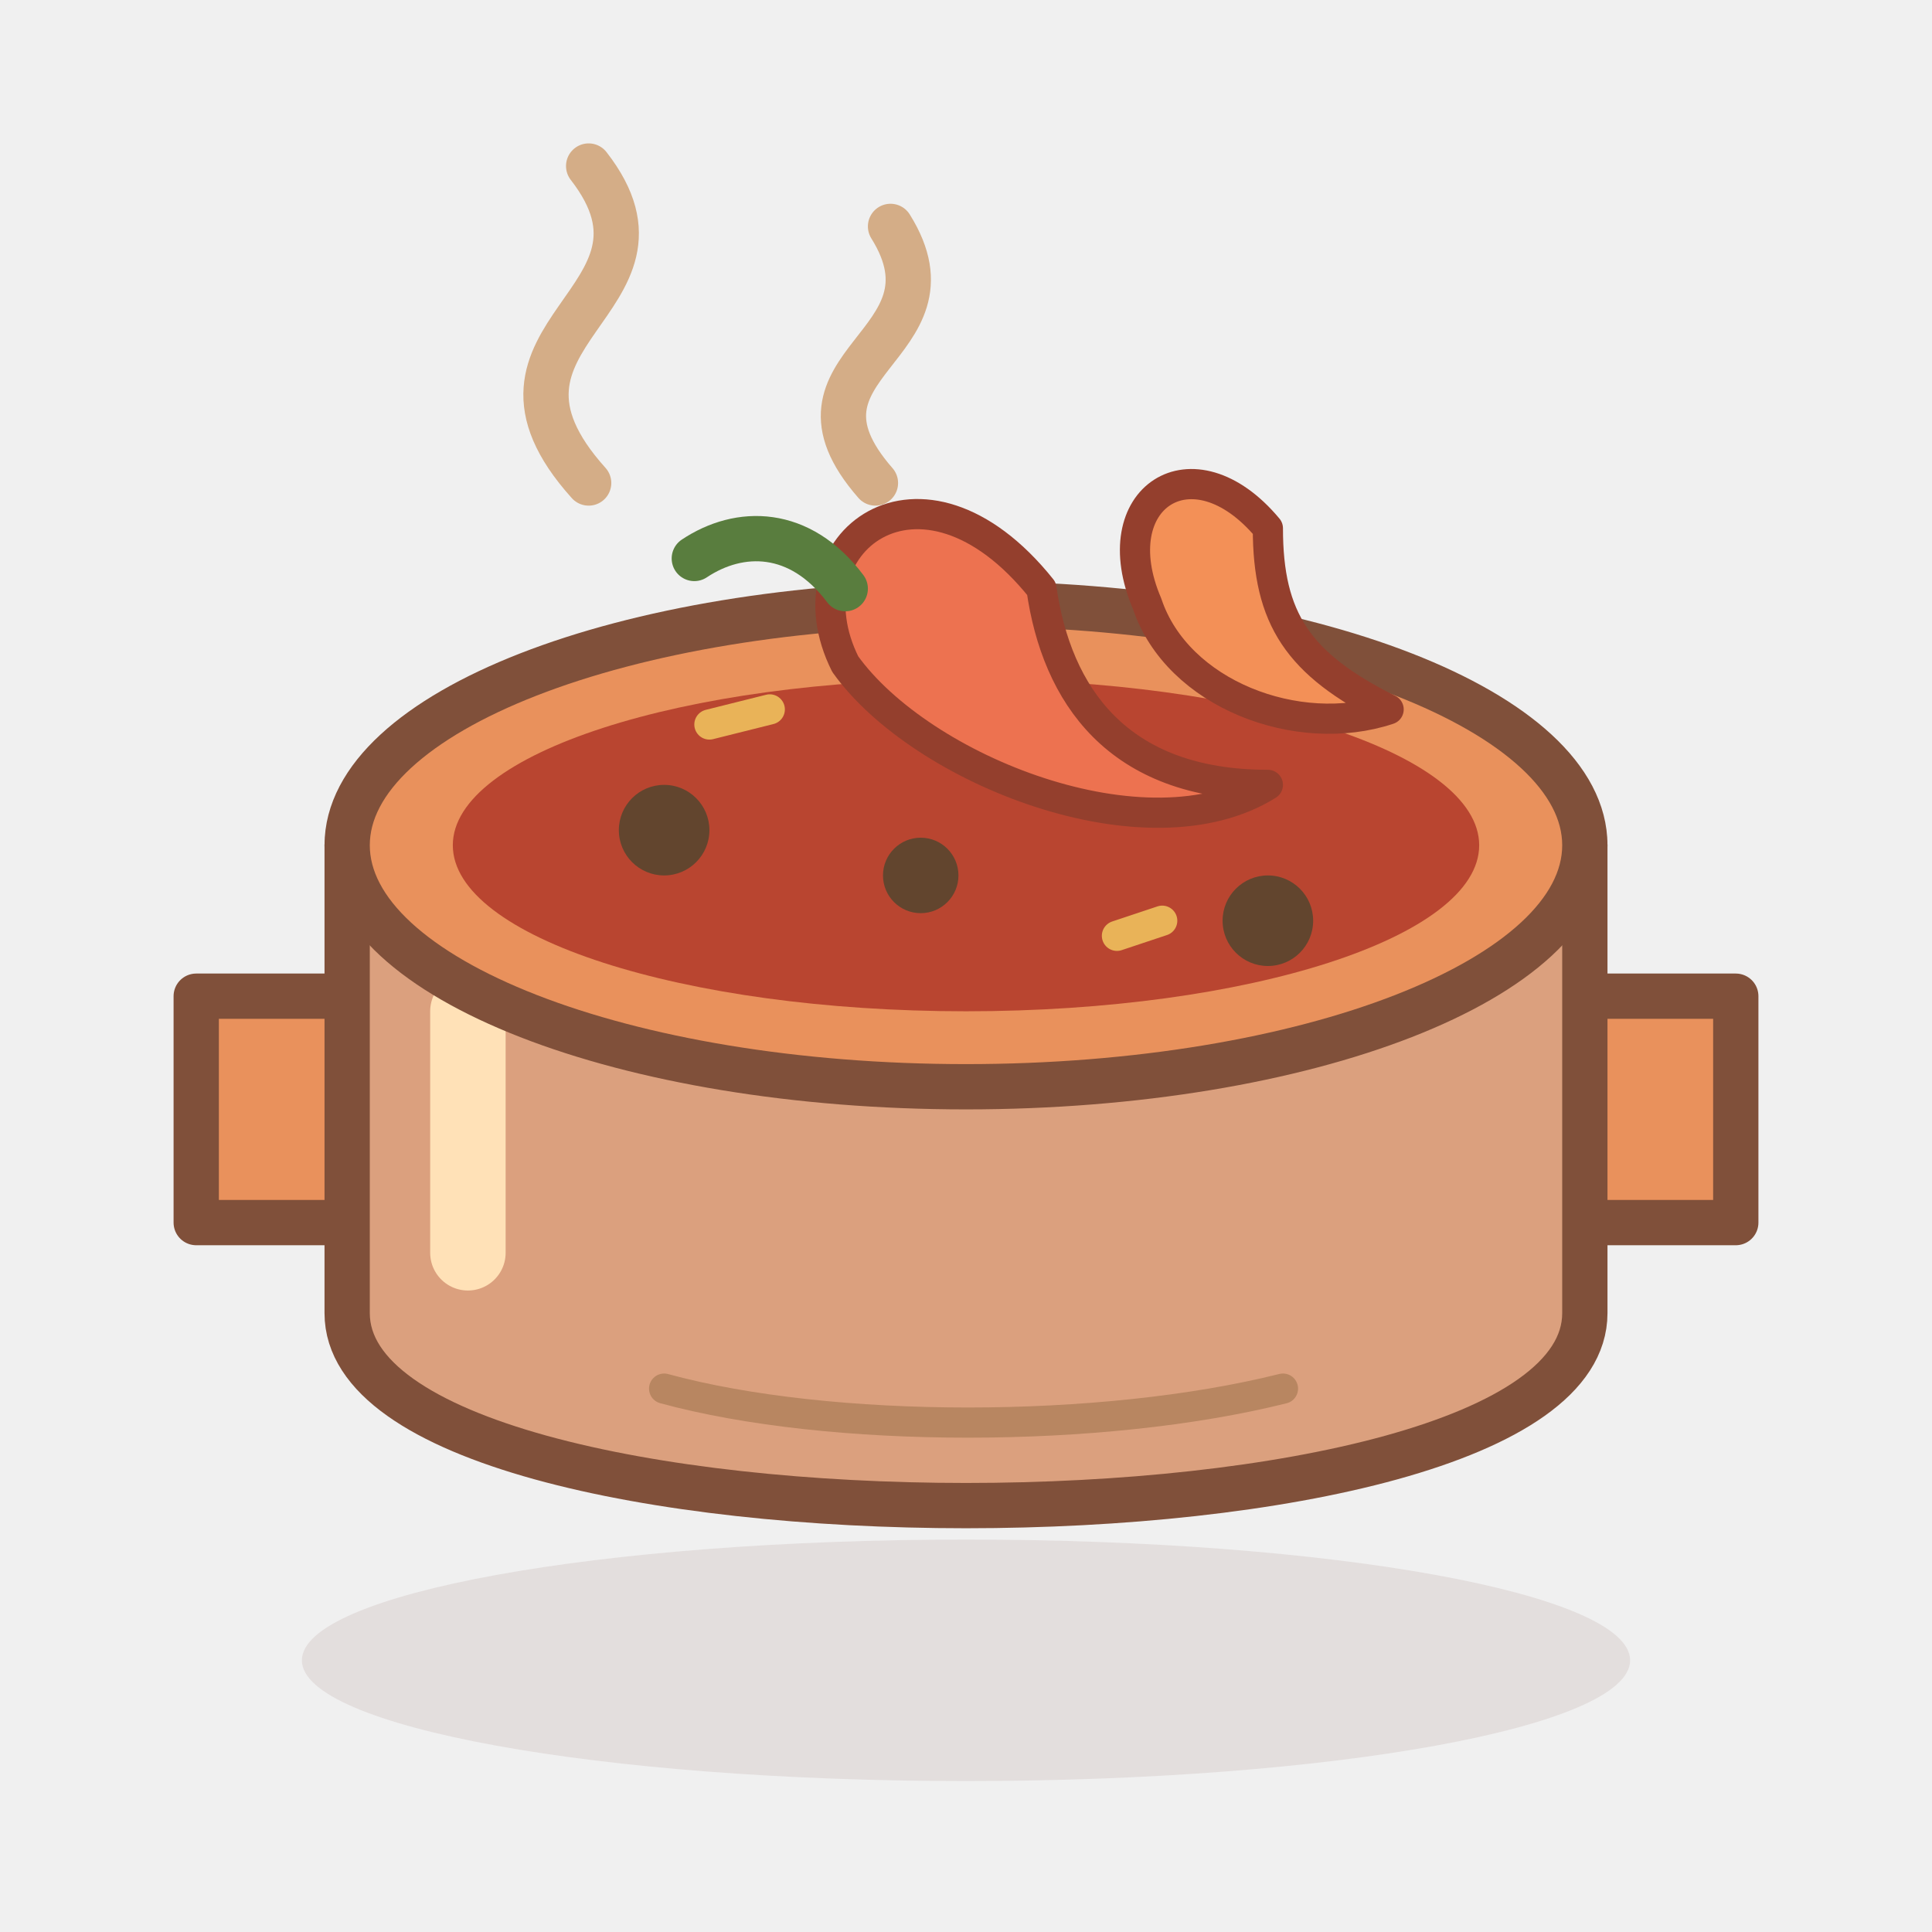
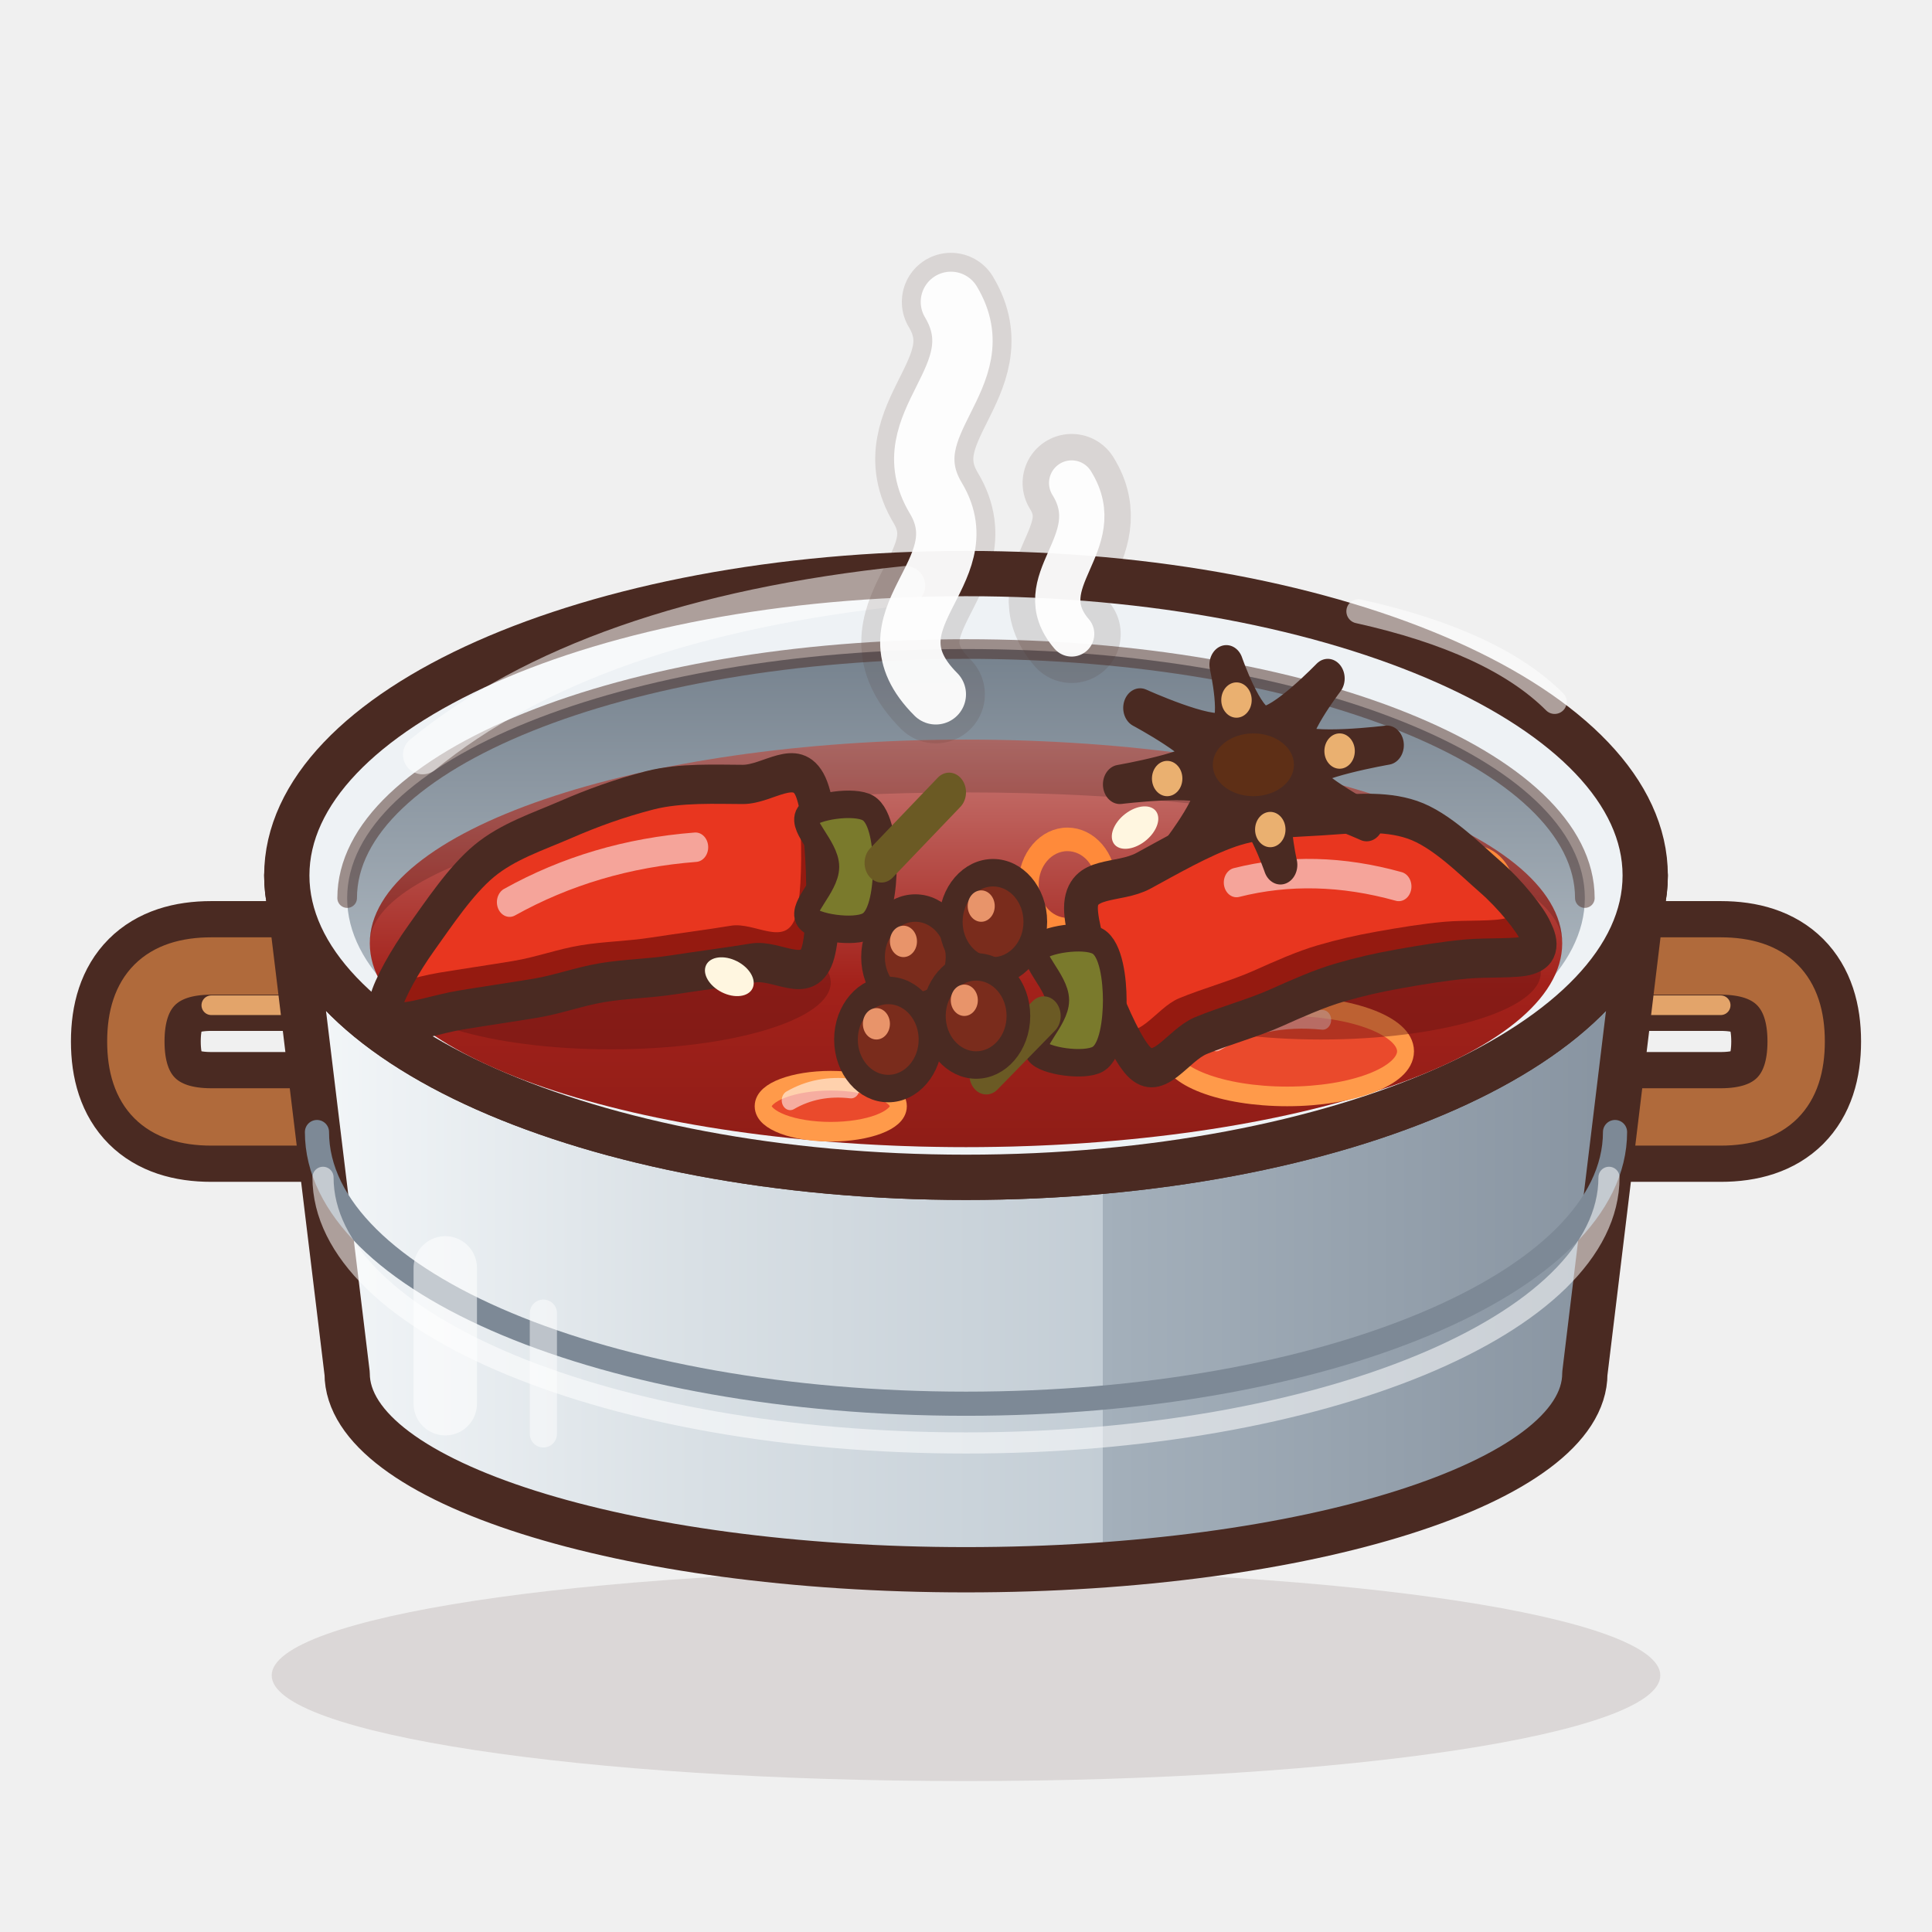
- <svg xmlns="http://www.w3.org/2000/svg" viewBox="0 0 128 128" fill="none">
-   <ellipse cx="64" cy="110" rx="44" ry="8" fill="#723c36" opacity=".1" />
-   <g stroke="#80503a" stroke-width="3" stroke-linecap="round" stroke-linejoin="round">
-     <path d="M25 66H13v15h15m73-15h14v15h-15" fill="#e9915c" />
-     <path d="M23 56h82v31c0 17-82 17-82 0V56Z" fill="#dba07e" />
-     <path d="M31 67v16" stroke="#ffe1b7" stroke-width="5" />
-     <ellipse cx="64" cy="56" rx="41" ry="16" fill="#e9915c" />
-     <ellipse cx="64" cy="56" rx="34" ry="11" fill="#b94530" stroke="none" />
-     <path d="M69 39c-8-10-17-3-13 5 5 7 20 13 28 8-10 0-14-6-15-13Z" fill="#ed7250" stroke="#943f2d" stroke-width="2" />
-     <path d="M56 39c-3-4-7-4-10-2" stroke="#597d3e" stroke-width="3" />
-     <path d="M84 35c-5-6-11-2-8 5 2 6 10 9 16 7-6-3-8-6-8-12Z" fill="#f39057" stroke="#943f2d" stroke-width="2" />
-     <g fill="#62452e" stroke="none">
-       <circle cx="44" cy="55" r="3" />
-       <circle cx="61" cy="58" r="2.5" />
-       <circle cx="84" cy="61" r="3" />
+ <svg xmlns="http://www.w3.org/2000/svg" viewBox="0 0 128 128" stroke-linecap="round" stroke-linejoin="round">
+   <style>.o,.p,.q,.s,.t,.u{stroke:#4a2a22}.o,.p,.q,.h,.l{fill:none}.o,.s{stroke-width:3}.p,.t{stroke-width:2}.q,.u{stroke-width:1.4}.h{stroke:#fff;stroke-opacity:.55}</style>
+   <defs>
+     <linearGradient id="m7-1" x1="0" y1="0" x2="1" y2="0">
+       <stop offset="0" stop-color="#f5f8fa" />
+       <stop offset=".3" stop-color="#d9e0e5" />
+       <stop offset=".6" stop-color="#c3cdd5" />
+       <stop offset=".6" stop-color="#a4b0bb" />
+       <stop offset="1" stop-color="#86929f" />
+     </linearGradient>
+     <linearGradient id="m7-2" x1="0" y1="0" x2="0" y2="1">
+       <stop offset="0" stop-color="#76828e" />
+       <stop offset="1" stop-color="#c7d0d7" />
+     </linearGradient>
+     <linearGradient id="m7-3" x1="0" y1="0" x2="0" y2="1">
+       <stop offset="0" stop-color="#c87a76" />
+       <stop offset=".6" stop-color="#A3211A" />
+       <stop offset="1" stop-color="#8f1d17" />
+     </linearGradient>
+     <path id="m7-4" d="M21 64h-7q-5 0-5 5t5 5h8M107 64h7q5 0 5 5t-5 5h-8" />
+     <path id="m7-5" d="M30.3 68.5c.8.1 2.4-.4 3.8-.6s3-.4 4.4-.6s2.6-.6 4-.8s2.7-.2 4.2-.4s3.3-.4 4.7-.6s3.2 1.1 3.8-.4s.4-7.1-.4-8.6s-2.5-.1-4-.1s-3.7-.1-5.5.3s-3.4.9-5 1.5s-3.4 1.1-4.8 2.1s-2.7 2.7-3.7 3.9s-1.9 2.6-2.1 3.3s-.1.9.6 1z" />
+     <path id="m7-6" d="M97.7 63.9c-.3-.6-1.5-1.9-2.7-2.8s-2.9-2.4-4.6-2.9s-3.6-.3-5.4-.2s-3.6.1-5.3.6s-3.7 1.5-5.2 2.2s-3.7.2-3.7 1.9s2.2 6.7 3.4 7.8s2.3-.8 3.7-1.3s3.1-.9 4.4-1.4s2.6-1 3.8-1.3s2.2-.5 3.5-.7s2.7-.4 4-.5s3 0 3.7-.2s.8-.5.4-1.2z" />
+   </defs>
+   <ellipse cx="64" cy="111" rx="46" ry="7" fill="#3a1d16" opacity=".12" />
+   <use href="#m7-4" class="l" stroke="#4a2a22" stroke-width="8.6" />
+   <use href="#m7-4" class="l" stroke="#b06a3b" stroke-width="3.8" />
+   <path d="M14 66.6h5M109 66.6h5" class="l" stroke="#e3a46a" stroke-width="1.3" />
+   <path d="M19 58L23 91A41 13 0 0 0 105 91L109 58A45 20 0 0 1 19 58Z" fill="url(#m7-1)" class="s" />
+   <path d="M21 75A43 18 0 0 0 107 75" class="l" stroke="#7d8996" stroke-width="1.6" />
+   <path d="M21.4 78A42.6 17.6 0 0 0 106.6 78" class="l" stroke="#fff" stroke-width="1.4" opacity=".55" />
+   <path d="M29.5 84v9" class="h" stroke-width="4.2" />
+   <path d="M36 87v8" class="h" stroke-width="1.8" opacity=".9" />
+   <ellipse cx="64" cy="58" rx="45" ry="20" fill="#eef2f5" class="s" />
+   <ellipse cx="64" cy="59.5" rx="41" ry="16.5" fill="url(#m7-2)" />
+   <ellipse cx="64" cy="62.5" rx="39.5" ry="13.5" fill="url(#m7-3)" />
+   <path d="M24.5 62.5A39.5 13.5 0 0 1 103.5 62.5A39.5 10 0 0 0 24.5 62.5Z" fill="#000" opacity=".16" />
+   <path d="M23 59.5A41 16.5 0 0 1 105 59.5" class="l" stroke="#4a2a22" stroke-width="1.3" opacity=".5" />
+   <path d="M28 50Q39 41 60 38.8" class="h" stroke-width="2.6" />
+   <path d="M90 40.5q9 2 13 6" class="h" stroke-width="1.6" />
+   <g transform="matrix(1.12 0 0 1.3 -7.68 -21.35)">
+     <ellipse cx="45" cy="59.5" rx="6.5" ry="2.2" fill="#ea4a2c" stroke="#ff9a4a" stroke-width="1" />
+     <path d="M41.1 59.1q2.6-1.3 5.9-1.1" class="h" stroke-width="1" />
+     <ellipse cx="83" cy="70" rx="7" ry="2.3" fill="#ea4a2c" stroke="#ff9a4a" stroke-width="1" />
+     <path d="M78.8 69.5q2.8-1.4 6.3-1.1" class="h" stroke-width="1" />
+     <ellipse cx="56" cy="72.8" rx="4" ry="1.3" fill="#ea4a2c" stroke="#ff9a4a" stroke-width="1" />
+     <path d="M53.6 72.5q1.6-.8 3.6-.6" class="h" stroke-width="1" />
+     <g fill="none" stroke="#ff8a3a" stroke-width="1.2">
+       <circle cx="70" cy="61.5" r="2.3" />
+       <circle cx="94" cy="62" r="1.9" />
    </g>
-     <path d="m47 48 4-1m23 15 3-1" stroke="#e9b358" stroke-width="2" />
-     <path d="M44 92c11 3 29 3 41 0" stroke="#b88661" stroke-width="2" />
+     <ellipse cx="43" cy="66.5" rx="13" ry="3.4" fill="#621410" opacity=".42" />
+     <ellipse cx="85" cy="66" rx="13" ry="3.4" fill="#621410" opacity=".42" />
+     <use href="#m7-5" fill="#951a10" />
+     <clipPath id="m7-5c">
+       <use href="#m7-5" />
+     </clipPath>
+     <g clip-path="url(#m7-5c)">
+       <use href="#m7-5" fill="#e8361f" x="-1.3" y="-1.9" />
+     </g>
+     <use href="#m7-5" class="p" />
+     <path d="M54.6 58c.4-.5 2.8-.8 3.6-.4s1 2 1 3s-.2 2.6-1 3s-3.2.1-3.6-.4s1.2-1.7 1.2-2.6s-1.6-2.1-1.2-2.6z" fill="#7a7a2c" class="u" />
+     <path d="M59 60.4l4-3.6" class="l" stroke="#6b5a24" stroke-width="2" />
+     <path d="M37 62.4q5-2.4 11-2.8" class="h" stroke-width="1.5" />
+     <use href="#m7-6" fill="#951a10" />
+     <clipPath id="m7-6c">
+       <use href="#m7-6" />
+     </clipPath>
+     <g clip-path="url(#m7-6c)">
+       <use href="#m7-6" fill="#e8361f" x="-1.3" y="-1.9" />
+     </g>
+     <use href="#m7-6" class="p" />
+     <path d="M68.2 64.8c.4-.5 2.8-.8 3.6-.4s1 2 1 3s-.2 2.6-1 3s-3.2.1-3.6-.4s1.2-1.7 1.2-2.6s-1.6-2.1-1.2-2.6z" fill="#7a7a2c" class="u" />
+     <path d="M68.6 68.2l-3.4 3" class="l" stroke="#6b5a24" stroke-width="2" />
+     <path d="M80 61.4q4.6-1 9.6.2" class="h" stroke-width="1.5" />
+     <circle cx="61" cy="65.2" r="2.5" fill="#7a2c1c" class="u" />
+     <circle cx="60.3" cy="64.4" r=".8" fill="#e8946a" />
+     <circle cx="65.6" cy="63.4" r="2.5" fill="#7a2c1c" class="u" />
+     <circle cx="64.9" cy="62.6" r=".8" fill="#e8946a" />
+     <circle cx="64.6" cy="68.2" r="2.5" fill="#7a2c1c" class="u" />
+     <circle cx="63.9" cy="67.4" r=".8" fill="#e8946a" />
+     <circle cx="59.4" cy="69.4" r="2.5" fill="#7a2c1c" class="u" />
+     <circle cx="58.7" cy="68.6" r=".8" fill="#e8946a" />
+     <path d="M88.9 54.4c0 0-4.7.7-4.9 1.4s3.7 2.5 3.7 2.5s-4.1-1.6-5-1.2s-.1 3.4-.1 3.4s-1.2-3-2.2-3.1s-3.8 2.4-3.8 2.4s2.4-2.7 1.8-3.3s-5.3-.1-5.3-.1s4.7-.7 4.9-1.4s-3.7-2.5-3.7-2.5s4.1 1.6 5 1.2s.1-3.4.1-3.4s1.2 3 2.2 3.1s3.8-2.4 3.8-2.4s-2.4 2.7-1.8 3.3s5.3.1 5.3.1z" fill="#a45a2c" class="t" />
+     <ellipse cx="81" cy="55.4" rx="2.4" ry="1.6" fill="#5e2f16" />
+     <g fill="#eab070">
+       <circle cx="86.1" cy="54.7" r=".9" />
+       <circle cx="82" cy="58.7" r=".9" />
+       <circle cx="75.9" cy="56.1" r=".9" />
+       <circle cx="80" cy="52.1" r=".9" />
+     </g>
+     <ellipse cx="50" cy="66.2" rx="1.5" ry=".9" fill="#fff6e0" transform="rotate(20 50 66.2)" />
+     <ellipse cx="74" cy="58.6" rx="1.5" ry=".9" fill="#fff6e0" transform="rotate(-30 74 58.6)" />
  </g>
-   <path d="M39 32c-9-10 7-12 0-21m19 21c-7-8 6-9 1-17" stroke="#d4ad87" stroke-width="3" stroke-linecap="round" />
+   <g class="l" stroke="#4a2a22" stroke-width="6.5" opacity=".14">
+     <path d="M62 46c-5-5 3-8 0-13s4-8 1-13" />
+     <path d="M71 42c-3-3.5 2.5-6 0-10" />
+   </g>
+   <g class="l" stroke="#fff" stroke-width="4" opacity=".95">
+     <path d="M62 46c-5-5 3-8 0-13s4-8 1-13" />
+     <path d="M71 42c-3-3.5 2.5-6 0-10" stroke-width="3" />
+   </g>
</svg>
